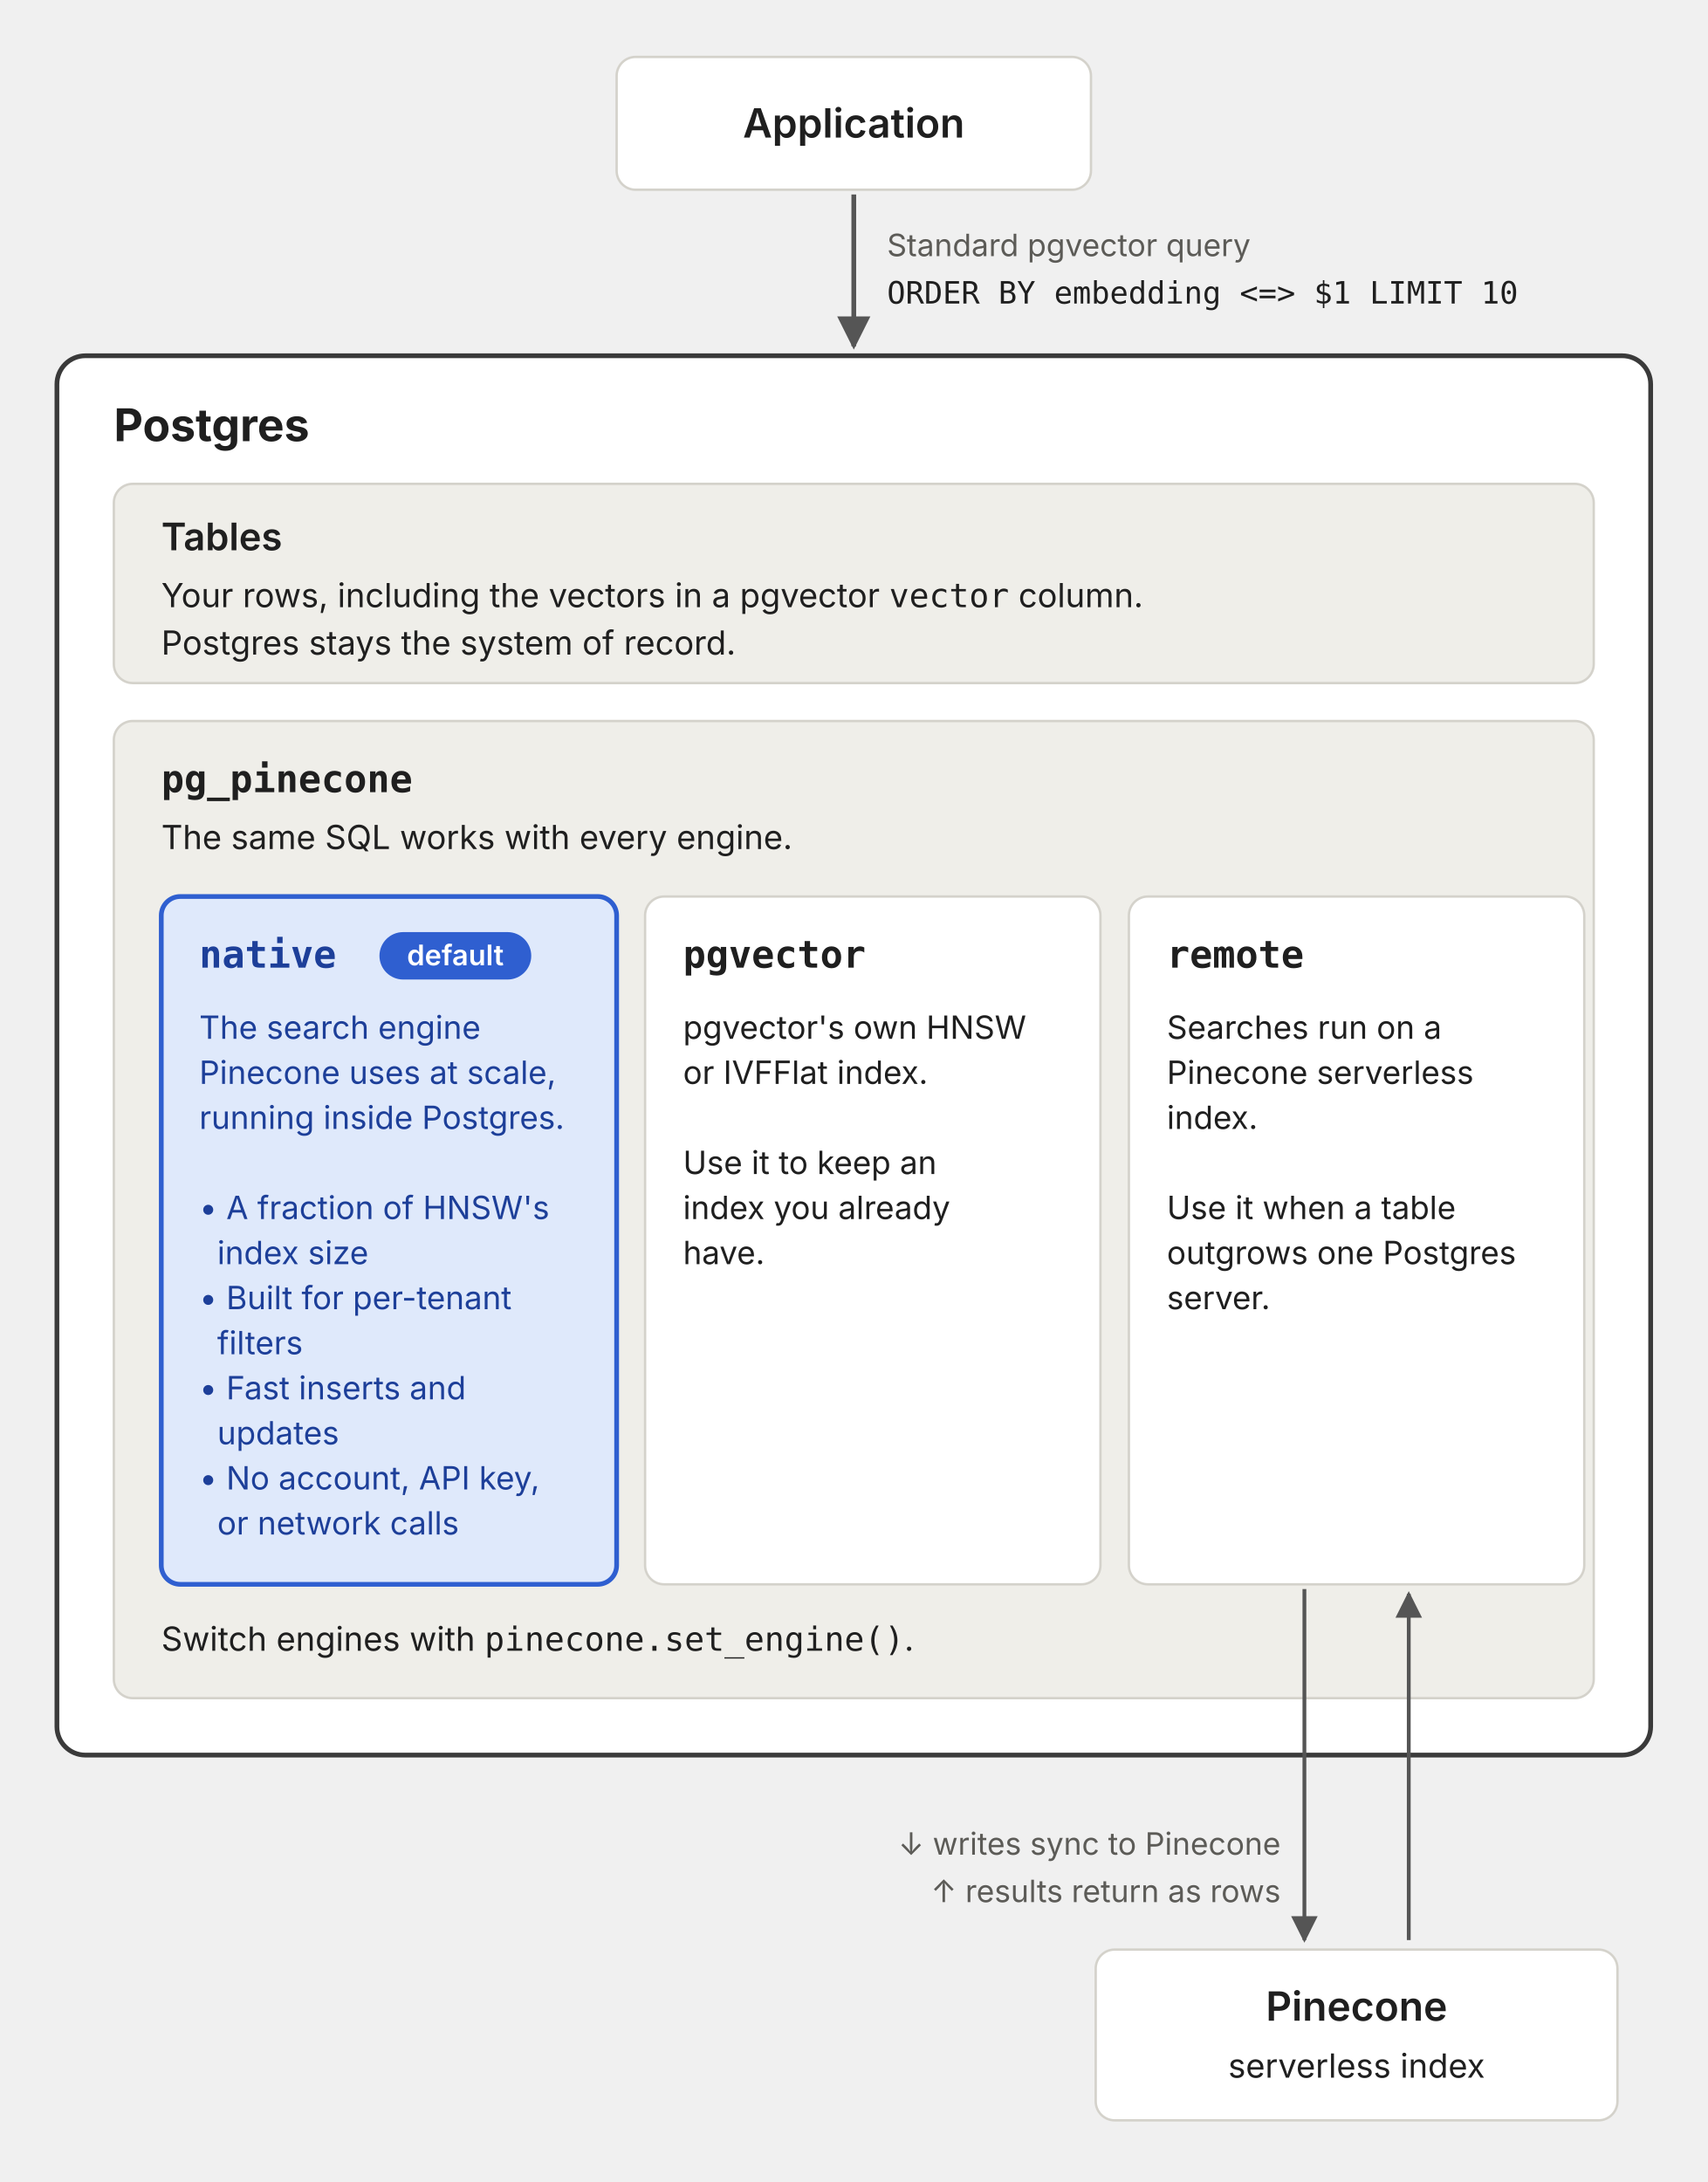
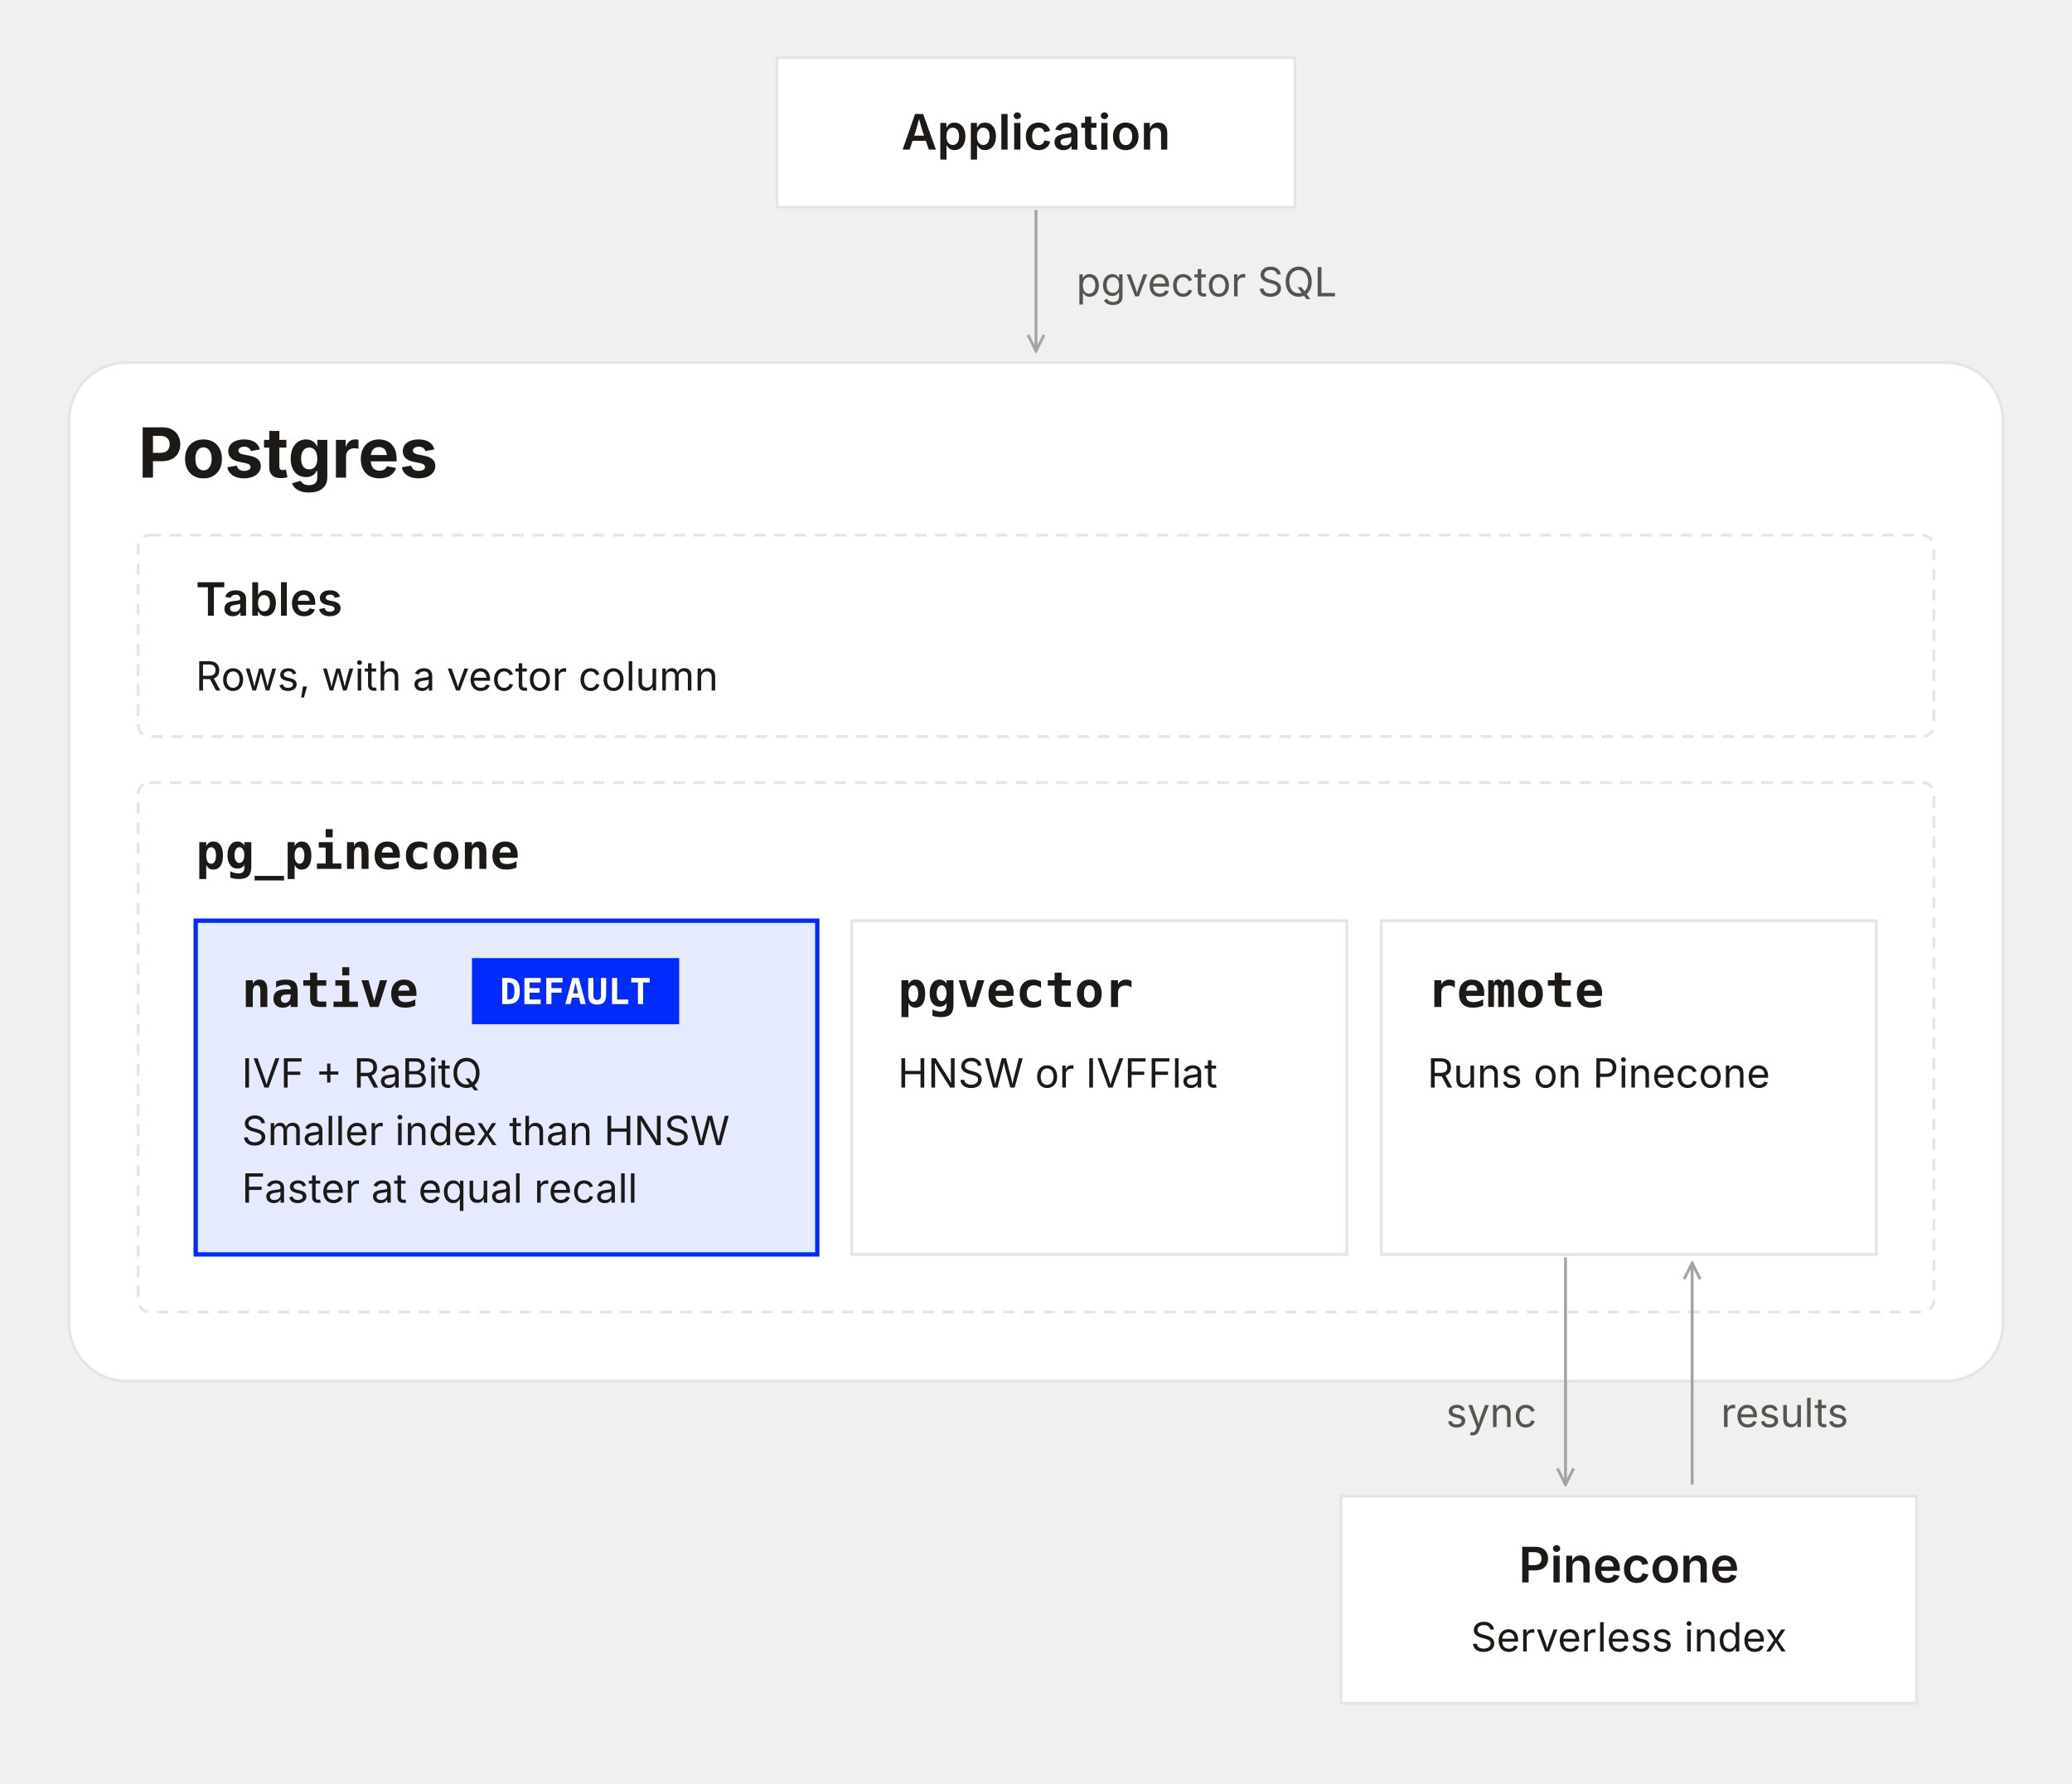
- <svg xmlns="http://www.w3.org/2000/svg" width="720" height="920" viewBox="0 0 720 920" role="img" aria-labelledby="t d">
+ <svg xmlns="http://www.w3.org/2000/svg" width="720" height="620" viewBox="0 0 720 620" role="img" aria-labelledby="t d">
  <defs>
    <marker id="ah" viewBox="0 0 10 10" refX="9" refY="5" markerWidth="7" markerHeight="7" orient="auto-start-reverse">
-       <path d="M0,0 L10,5 L0,10 z" fill="#555555" />
+       <path d="M1,1 L9,5 L1,9" fill="none" stroke="#a3a3a3" stroke-width="1.4" />
    </marker>
  </defs>
-   <rect x="260" y="24" width="200" height="56" rx="8" fill="#ffffff" stroke="#d4d2cb" />
-   <text x="360" y="58" text-anchor="middle" font-family="Inter, -apple-system, Segoe UI, Helvetica, Arial, sans-serif" font-size="17" font-weight="600" fill="#1f1f1f">Application</text>
-   <line x1="360" y1="82" x2="360" y2="146" stroke="#555555" stroke-width="2" marker-end="url(#ah)" />
-   <text x="374" y="108" font-family="Inter, -apple-system, Segoe UI, Helvetica, Arial, sans-serif" font-size="13" fill="#5c5b57">Standard pgvector query</text>
-   <text x="374" y="128" font-family="SFMono-Regular, Menlo, Consolas, monospace" font-size="13" fill="#1f1f1f">ORDER BY embedding &lt;=&gt; $1 LIMIT 10</text>
-   <rect x="24" y="150" width="672" height="590" rx="12" fill="#ffffff" stroke="#3a3a3a" stroke-width="2" />
-   <text x="48" y="186" font-family="Inter, -apple-system, Segoe UI, Helvetica, Arial, sans-serif" font-size="19" font-weight="700" fill="#1f1f1f">Postgres</text>
-   <rect x="48" y="204" width="624" height="84" rx="8" fill="#efeee9" stroke="#d4d2cb" />
-   <text x="68" y="232" font-family="Inter, -apple-system, Segoe UI, Helvetica, Arial, sans-serif" font-size="16" font-weight="600" fill="#1f1f1f">Tables</text>
-   <text x="68" y="256" font-family="Inter, -apple-system, Segoe UI, Helvetica, Arial, sans-serif" font-size="14" fill="#1f1f1f">Your rows, including the vectors in a pgvector <tspan font-family="SFMono-Regular, Menlo, Consolas, monospace">vector</tspan> column.</text>
-   <text x="68" y="276" font-family="Inter, -apple-system, Segoe UI, Helvetica, Arial, sans-serif" font-size="14" fill="#1f1f1f">Postgres stays the system of record.</text>
-   <rect x="48" y="304" width="624" height="412" rx="8" fill="#efeee9" stroke="#d4d2cb" />
-   <text x="68" y="334" font-family="SFMono-Regular, Menlo, Consolas, monospace" font-size="16" font-weight="700" fill="#1f1f1f">pg_pinecone</text>
-   <text x="68" y="358" font-family="Inter, -apple-system, Segoe UI, Helvetica, Arial, sans-serif" font-size="14" fill="#1f1f1f">The same SQL works with every engine.</text>
-   <rect x="68" y="378" width="192" height="290" rx="8" fill="#dfe9fb" stroke="#2f5fd0" stroke-width="2" />
-   <text x="84" y="408" font-family="SFMono-Regular, Menlo, Consolas, monospace" font-size="16" font-weight="700" fill="#1d3f99">native</text>
-   <rect x="160" y="393" width="64" height="20" rx="10" fill="#2f5fd0" />
-   <text x="192" y="407" text-anchor="middle" font-family="Inter, -apple-system, Segoe UI, Helvetica, Arial, sans-serif" font-size="12" font-weight="600" fill="#ffffff">default</text>
-   <text x="84" y="438" font-family="Inter, -apple-system, Segoe UI, Helvetica, Arial, sans-serif" font-size="13.5" fill="#1d3f99" xml:space="preserve">The search engine</text>
-   <text x="84" y="457" font-family="Inter, -apple-system, Segoe UI, Helvetica, Arial, sans-serif" font-size="13.5" fill="#1d3f99" xml:space="preserve">Pinecone uses at scale,</text>
-   <text x="84" y="476" font-family="Inter, -apple-system, Segoe UI, Helvetica, Arial, sans-serif" font-size="13.5" fill="#1d3f99" xml:space="preserve">running inside Postgres.</text>
-   <text x="84" y="514" font-family="Inter, -apple-system, Segoe UI, Helvetica, Arial, sans-serif" font-size="13.5" fill="#1d3f99" xml:space="preserve">• A fraction of HNSW's</text>
-   <text x="84" y="533" font-family="Inter, -apple-system, Segoe UI, Helvetica, Arial, sans-serif" font-size="13.5" fill="#1d3f99" xml:space="preserve">  index size</text>
-   <text x="84" y="552" font-family="Inter, -apple-system, Segoe UI, Helvetica, Arial, sans-serif" font-size="13.5" fill="#1d3f99" xml:space="preserve">• Built for per-tenant</text>
-   <text x="84" y="571" font-family="Inter, -apple-system, Segoe UI, Helvetica, Arial, sans-serif" font-size="13.5" fill="#1d3f99" xml:space="preserve">  filters</text>
-   <text x="84" y="590" font-family="Inter, -apple-system, Segoe UI, Helvetica, Arial, sans-serif" font-size="13.5" fill="#1d3f99" xml:space="preserve">• Fast inserts and</text>
-   <text x="84" y="609" font-family="Inter, -apple-system, Segoe UI, Helvetica, Arial, sans-serif" font-size="13.5" fill="#1d3f99" xml:space="preserve">  updates</text>
-   <text x="84" y="628" font-family="Inter, -apple-system, Segoe UI, Helvetica, Arial, sans-serif" font-size="13.5" fill="#1d3f99" xml:space="preserve">• No account, API key,</text>
-   <text x="84" y="647" font-family="Inter, -apple-system, Segoe UI, Helvetica, Arial, sans-serif" font-size="13.5" fill="#1d3f99" xml:space="preserve">  or network calls</text>
-   <rect x="272" y="378" width="192" height="290" rx="8" fill="#ffffff" stroke="#d4d2cb" />
-   <text x="288" y="408" font-family="SFMono-Regular, Menlo, Consolas, monospace" font-size="16" font-weight="700" fill="#1f1f1f">pgvector</text>
-   <text x="288" y="438" font-family="Inter, -apple-system, Segoe UI, Helvetica, Arial, sans-serif" font-size="13.5" fill="#1f1f1f">pgvector's own HNSW</text>
-   <text x="288" y="457" font-family="Inter, -apple-system, Segoe UI, Helvetica, Arial, sans-serif" font-size="13.5" fill="#1f1f1f">or IVFFlat index.</text>
-   <text x="288" y="495" font-family="Inter, -apple-system, Segoe UI, Helvetica, Arial, sans-serif" font-size="13.5" fill="#1f1f1f">Use it to keep an</text>
-   <text x="288" y="514" font-family="Inter, -apple-system, Segoe UI, Helvetica, Arial, sans-serif" font-size="13.5" fill="#1f1f1f">index you already</text>
-   <text x="288" y="533" font-family="Inter, -apple-system, Segoe UI, Helvetica, Arial, sans-serif" font-size="13.5" fill="#1f1f1f">have.</text>
-   <rect x="476" y="378" width="192" height="290" rx="8" fill="#ffffff" stroke="#d4d2cb" />
-   <text x="492" y="408" font-family="SFMono-Regular, Menlo, Consolas, monospace" font-size="16" font-weight="700" fill="#1f1f1f">remote</text>
-   <text x="492" y="438" font-family="Inter, -apple-system, Segoe UI, Helvetica, Arial, sans-serif" font-size="13.5" fill="#1f1f1f">Searches run on a</text>
-   <text x="492" y="457" font-family="Inter, -apple-system, Segoe UI, Helvetica, Arial, sans-serif" font-size="13.5" fill="#1f1f1f">Pinecone serverless</text>
-   <text x="492" y="476" font-family="Inter, -apple-system, Segoe UI, Helvetica, Arial, sans-serif" font-size="13.5" fill="#1f1f1f">index.</text>
-   <text x="492" y="514" font-family="Inter, -apple-system, Segoe UI, Helvetica, Arial, sans-serif" font-size="13.5" fill="#1f1f1f">Use it when a table</text>
-   <text x="492" y="533" font-family="Inter, -apple-system, Segoe UI, Helvetica, Arial, sans-serif" font-size="13.5" fill="#1f1f1f">outgrows one Postgres</text>
-   <text x="492" y="552" font-family="Inter, -apple-system, Segoe UI, Helvetica, Arial, sans-serif" font-size="13.5" fill="#1f1f1f">server.</text>
-   <text x="68" y="696" font-family="Inter, -apple-system, Segoe UI, Helvetica, Arial, sans-serif" font-size="14" fill="#1f1f1f">Switch engines with <tspan font-family="SFMono-Regular, Menlo, Consolas, monospace">pinecone.set_engine()</tspan>.</text>
-   <line x1="550.0" y1="670" x2="550.0" y2="818" stroke="#555555" stroke-width="1.6" marker-end="url(#ah)" />
-   <line x1="594.0" y1="818" x2="594.0" y2="672" stroke="#555555" stroke-width="1.6" marker-end="url(#ah)" />
-   <text x="540.0" y="782" text-anchor="end" font-family="Inter, -apple-system, Segoe UI, Helvetica, Arial, sans-serif" font-size="13" fill="#5c5b57">↓ writes sync to Pinecone</text>
-   <text x="540.0" y="802" text-anchor="end" font-family="Inter, -apple-system, Segoe UI, Helvetica, Arial, sans-serif" font-size="13" fill="#5c5b57">↑ results return as rows</text>
-   <rect x="462.0" y="822" width="220" height="72" rx="8" fill="#ffffff" stroke="#d4d2cb" />
-   <text x="572.0" y="852" text-anchor="middle" font-family="Inter, -apple-system, Segoe UI, Helvetica, Arial, sans-serif" font-size="17" font-weight="600" fill="#1f1f1f">Pinecone</text>
-   <text x="572.0" y="876" text-anchor="middle" font-family="Inter, -apple-system, Segoe UI, Helvetica, Arial, sans-serif" font-size="14" fill="#1f1f1f">serverless index</text>
+   <rect x="270" y="20" width="180" height="52" fill="#ffffff" stroke="#e7e5e4" />
+   <text x="360" y="52" text-anchor="middle" font-family="GT Planar VCTR, GT Planar, Inter, -apple-system, Segoe UI, Helvetica, Arial, sans-serif" font-size="17" font-weight="600" fill="#1c1917">Application</text>
+   <line x1="360" y1="73" x2="360" y2="122" stroke="#a3a3a3" stroke-width="1" marker-end="url(#ah)" />
+   <text x="374" y="103" font-family="GT Planar VCTR, GT Planar, Inter, -apple-system, Segoe UI, Helvetica, Arial, sans-serif" font-size="14" fill="#57534e">pgvector SQL</text>
+   <rect x="24" y="126" width="672" height="354" rx="20" fill="#ffffff" stroke="#e7e5e4" stroke-width="1" />
+   <text x="48" y="166" font-family="GT Planar VCTR, GT Planar, Inter, -apple-system, Segoe UI, Helvetica, Arial, sans-serif" font-size="24" font-weight="700" fill="#1c1917">Postgres</text>
+   <rect x="48" y="186" width="624" height="70" rx="4" fill="none" stroke="#e7e5e4" stroke-dasharray="4 3" />
+   <text x="68" y="214" font-family="GT Planar VCTR, GT Planar, Inter, -apple-system, Segoe UI, Helvetica, Arial, sans-serif" font-size="16" font-weight="600" fill="#1c1917">Tables</text>
+   <text x="68" y="240" font-family="GT Planar VCTR, GT Planar, Inter, -apple-system, Segoe UI, Helvetica, Arial, sans-serif" font-size="14" fill="#1c1917">Rows, with a vector column</text>
+   <rect x="48" y="272" width="624" height="184" rx="4" fill="none" stroke="#e7e5e4" stroke-dasharray="4 3" />
+   <text x="68" y="302" font-family="JetBrains Mono, SFMono-Regular, Menlo, Consolas, monospace" font-size="17" font-weight="700" fill="#1c1917">pg_pinecone</text>
+   <rect x="68" y="320" width="216" height="116" fill="rgba(0,43,255,0.10)" stroke="#002bff" stroke-width="1.5" />
+   <text x="84" y="350" font-family="JetBrains Mono, SFMono-Regular, Menlo, Consolas, monospace" font-size="17" font-weight="700" fill="#1c1917">native</text>
+   <rect x="164" y="333" width="72" height="23" fill="#002bff" />
+   <text x="200" y="349" text-anchor="middle" font-family="JetBrains Mono, SFMono-Regular, Menlo, Consolas, monospace" font-size="12.5" font-weight="700" fill="#ffffff">DEFAULT</text>
+   <text x="84" y="378" font-family="GT Planar VCTR, GT Planar, Inter, -apple-system, Segoe UI, Helvetica, Arial, sans-serif" font-size="14" fill="#1c1917">IVF + RaBitQ</text>
+   <text x="84" y="398" font-family="GT Planar VCTR, GT Planar, Inter, -apple-system, Segoe UI, Helvetica, Arial, sans-serif" font-size="14" fill="#1c1917">Smaller index than HNSW</text>
+   <text x="84" y="418" font-family="GT Planar VCTR, GT Planar, Inter, -apple-system, Segoe UI, Helvetica, Arial, sans-serif" font-size="14" fill="#1c1917">Faster at equal recall</text>
+   <rect x="296" y="320" width="172" height="116" fill="#ffffff" stroke="#e7e5e4" />
+   <text x="312" y="350" font-family="JetBrains Mono, SFMono-Regular, Menlo, Consolas, monospace" font-size="17" font-weight="700" fill="#1c1917">pgvector</text>
+   <text x="312" y="378" font-family="GT Planar VCTR, GT Planar, Inter, -apple-system, Segoe UI, Helvetica, Arial, sans-serif" font-size="14" fill="#1c1917">HNSW or IVFFlat</text>
+   <rect x="480" y="320" width="172" height="116" fill="#ffffff" stroke="#e7e5e4" />
+   <text x="496" y="350" font-family="JetBrains Mono, SFMono-Regular, Menlo, Consolas, monospace" font-size="17" font-weight="700" fill="#1c1917">remote</text>
+   <text x="496" y="378" font-family="GT Planar VCTR, GT Planar, Inter, -apple-system, Segoe UI, Helvetica, Arial, sans-serif" font-size="14" fill="#1c1917">Runs on Pinecone</text>
+   <line x1="544.0" y1="437" x2="544.0" y2="516" stroke="#a3a3a3" stroke-width="1" marker-end="url(#ah)" />
+   <line x1="588.0" y1="516" x2="588.0" y2="439" stroke="#a3a3a3" stroke-width="1" marker-end="url(#ah)" />
+   <text x="534.0" y="496" text-anchor="end" font-family="GT Planar VCTR, GT Planar, Inter, -apple-system, Segoe UI, Helvetica, Arial, sans-serif" font-size="14" fill="#57534e">sync</text>
+   <text x="598.0" y="496" font-family="GT Planar VCTR, GT Planar, Inter, -apple-system, Segoe UI, Helvetica, Arial, sans-serif" font-size="14" fill="#57534e">results</text>
+   <rect x="466.0" y="520" width="200" height="72" fill="#ffffff" stroke="#e7e5e4" />
+   <text x="566.0" y="550" text-anchor="middle" font-family="GT Planar VCTR, GT Planar, Inter, -apple-system, Segoe UI, Helvetica, Arial, sans-serif" font-size="17" font-weight="600" fill="#1c1917">Pinecone</text>
+   <text x="566.0" y="574" text-anchor="middle" font-family="GT Planar VCTR, GT Planar, Inter, -apple-system, Segoe UI, Helvetica, Arial, sans-serif" font-size="14" fill="#1c1917">Serverless index</text>
</svg>
